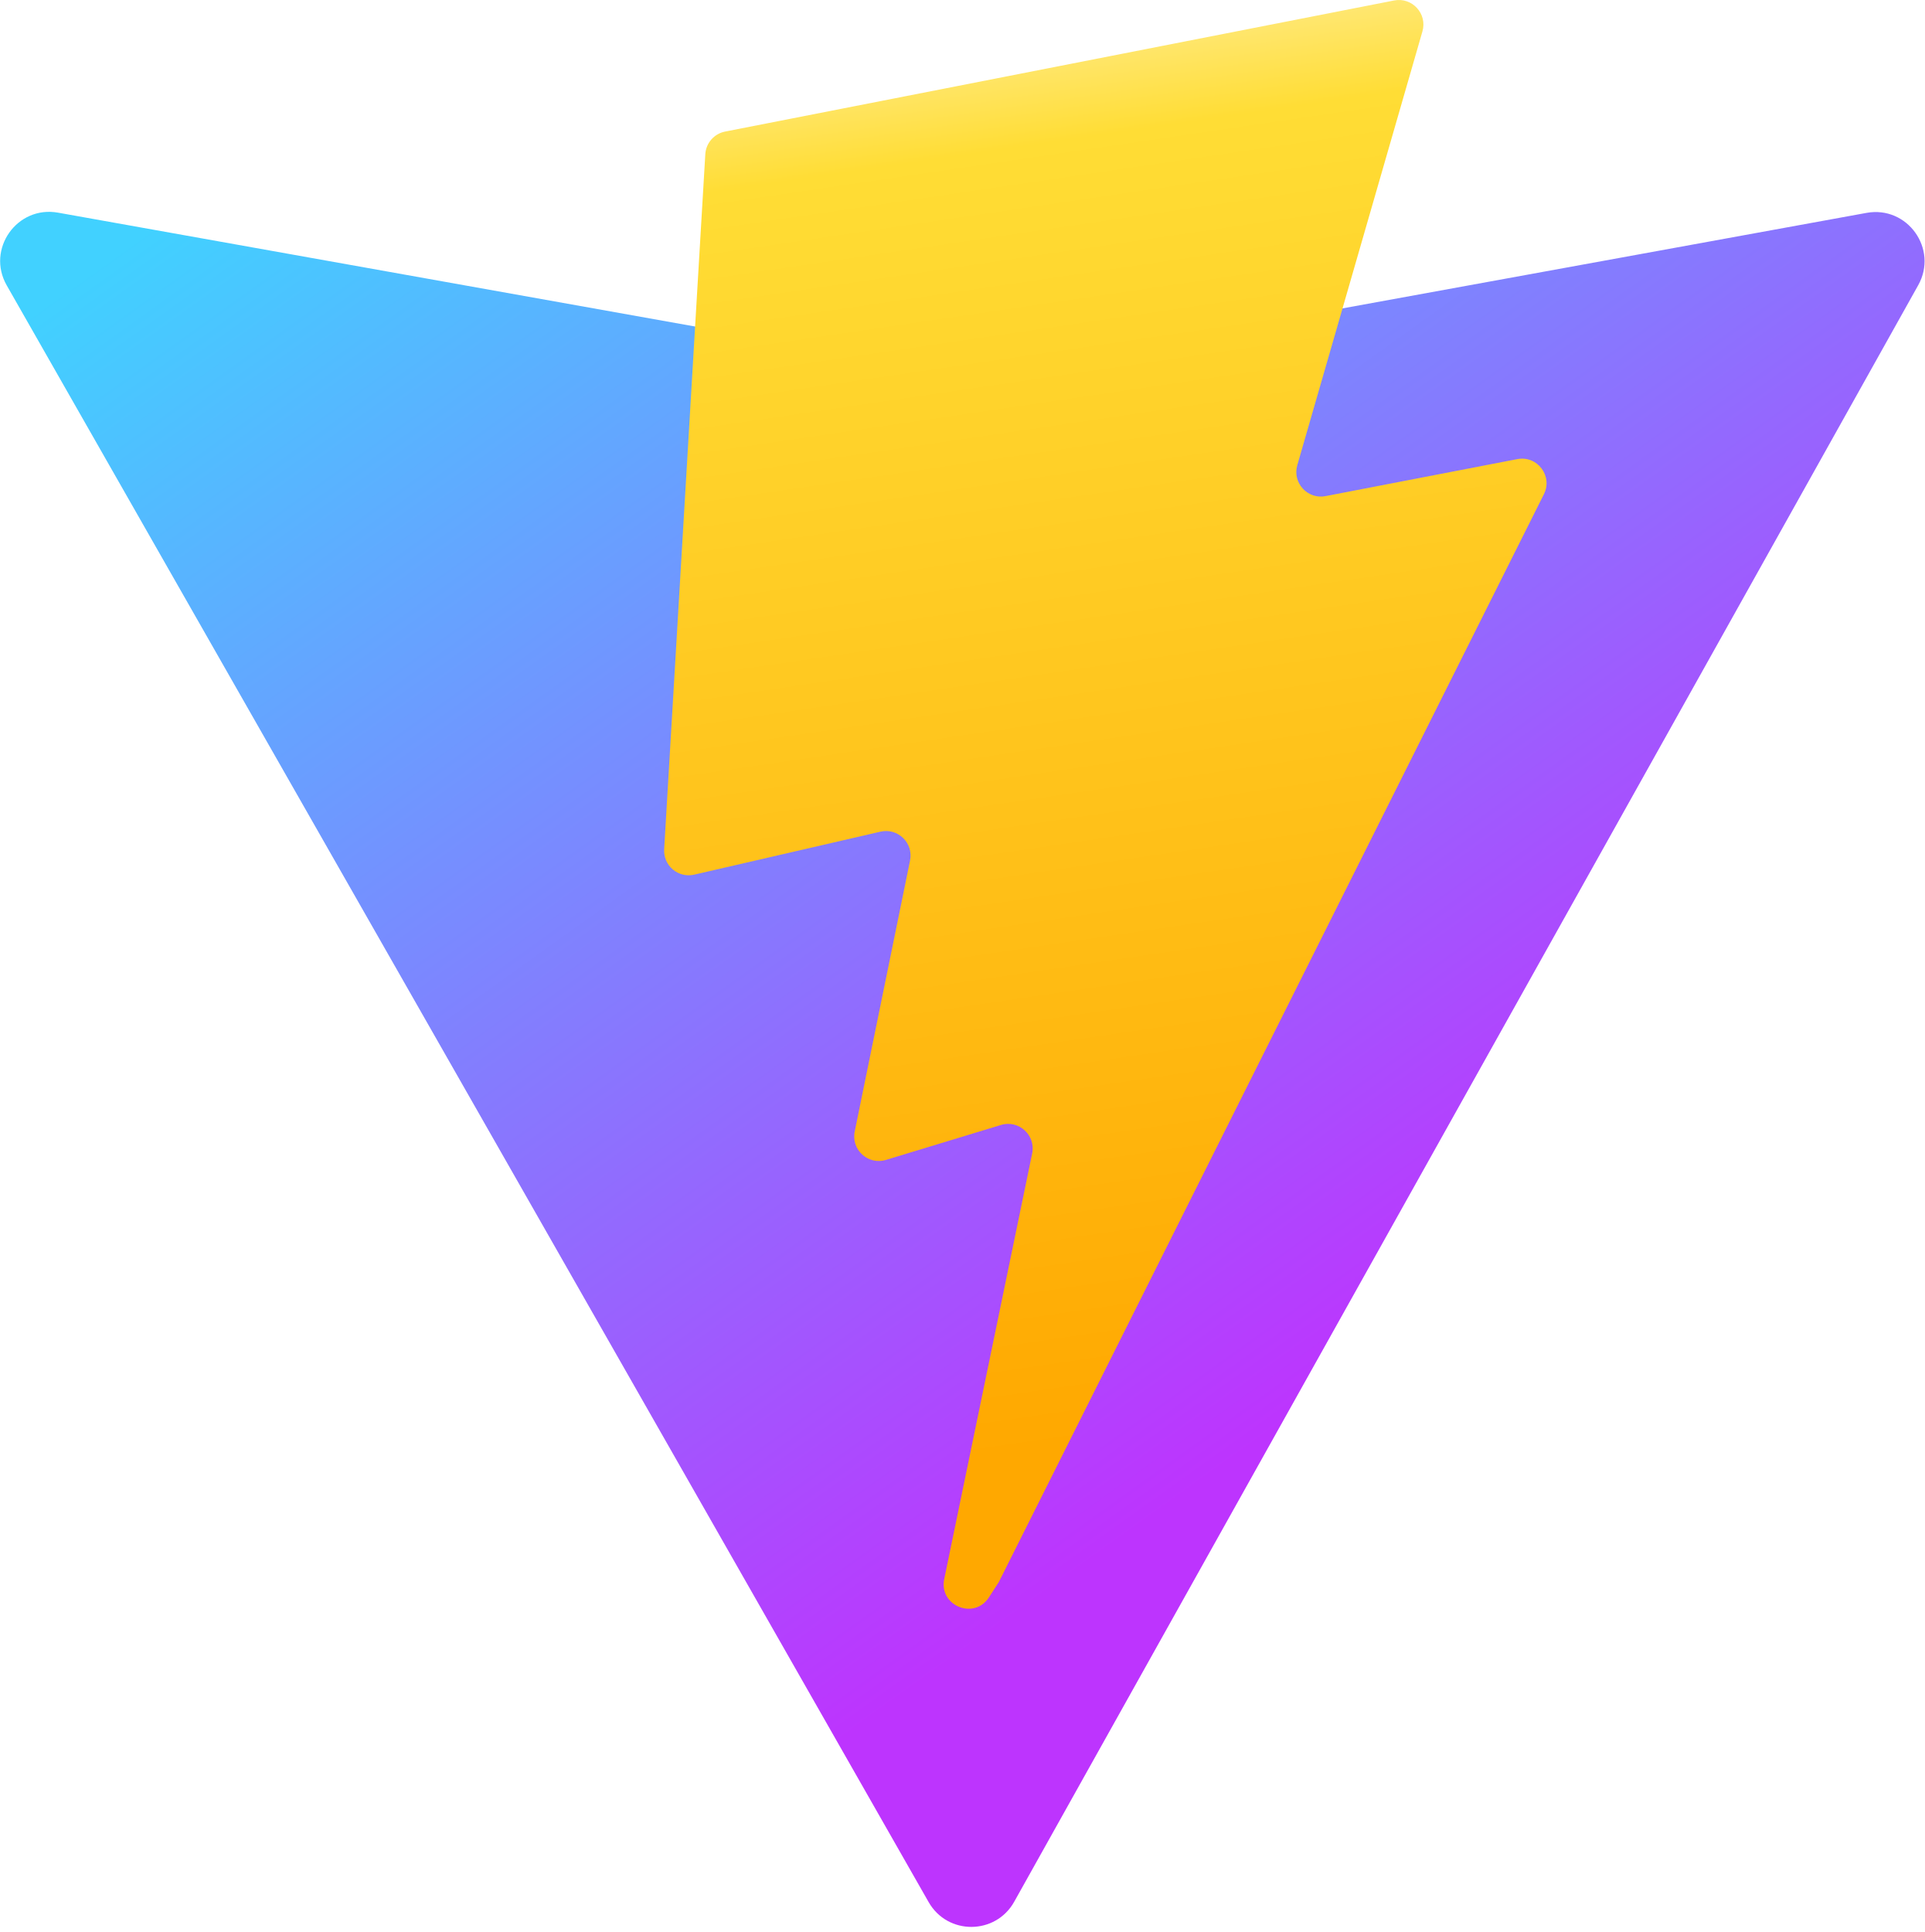
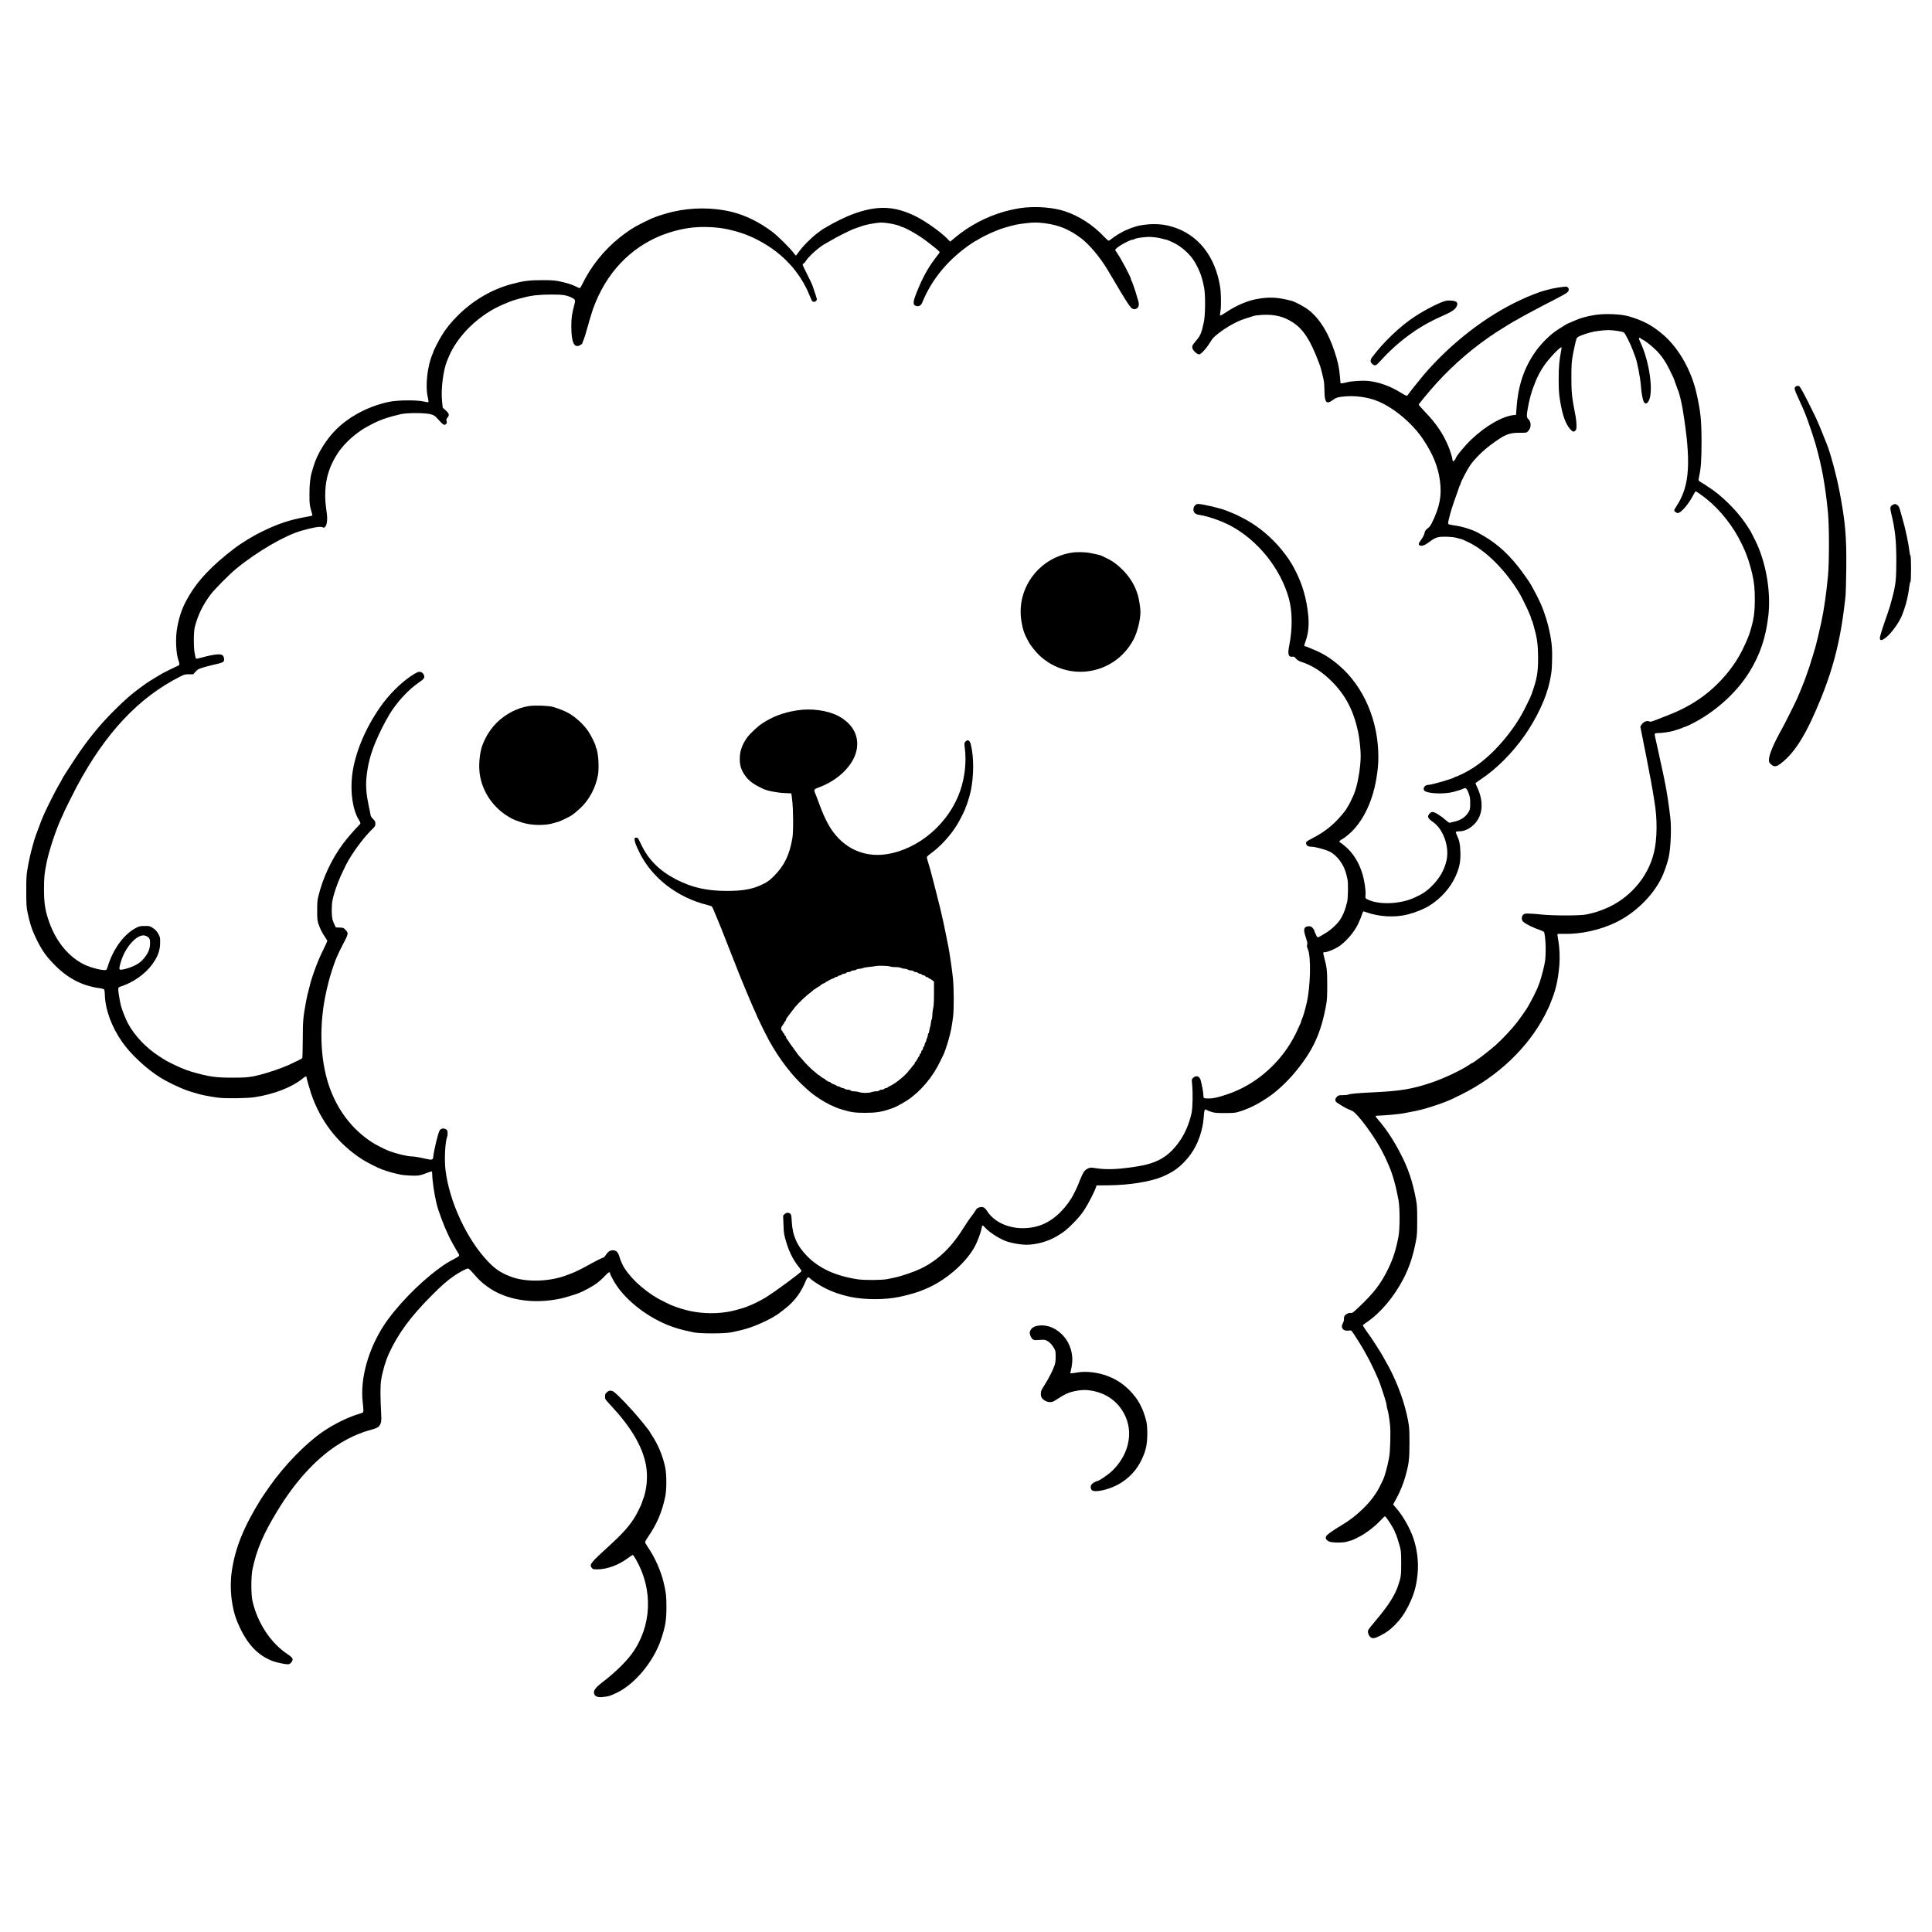
- <svg xmlns="http://www.w3.org/2000/svg" aria-hidden="true" role="img" class="iconify iconify--logos" width="31.88" height="32" preserveAspectRatio="xMidYMid meet" viewBox="0 0 256 257">
-   <defs>
-     <linearGradient id="IconifyId1813088fe1fbc01fb466" x1="-.828%" x2="57.636%" y1="7.652%" y2="78.411%">
-       <stop offset="0%" stop-color="#41D1FF" />
-       <stop offset="100%" stop-color="#BD34FE" />
-     </linearGradient>
-     <linearGradient id="IconifyId1813088fe1fbc01fb467" x1="43.376%" x2="50.316%" y1="2.242%" y2="89.03%">
-       <stop offset="0%" stop-color="#FFEA83" />
-       <stop offset="8.333%" stop-color="#FFDD35" />
-       <stop offset="100%" stop-color="#FFA800" />
-     </linearGradient>
-   </defs>
-   <path fill="url(#IconifyId1813088fe1fbc01fb466)" d="M255.153 37.938L134.897 252.976c-2.483 4.44-8.862 4.466-11.382.048L.875 37.958c-2.746-4.814 1.371-10.646 6.827-9.67l120.385 21.517a6.537 6.537 0 0 0 2.322-.004l117.867-21.483c5.438-.991 9.574 4.796 6.877 9.62Z" />
-   <path fill="url(#IconifyId1813088fe1fbc01fb467)" d="M185.432.063L96.44 17.501a3.268 3.268 0 0 0-2.634 3.014l-5.474 92.456a3.268 3.268 0 0 0 3.997 3.378l24.777-5.718c2.318-.535 4.413 1.507 3.936 3.838l-7.361 36.047c-.495 2.426 1.782 4.5 4.151 3.78l15.304-4.649c2.372-.72 4.652 1.36 4.15 3.788l-11.698 56.621c-.732 3.542 3.979 5.473 5.943 2.437l1.313-2.028l72.516-144.72c1.215-2.423-.88-5.186-3.54-4.672l-25.505 4.922c-2.396.462-4.435-1.77-3.759-4.114l16.646-57.705c.677-2.35-1.37-4.583-3.769-4.113Z" />
+ <svg xmlns="http://www.w3.org/2000/svg" version="1.0" width="3500pt" height="3500pt" viewBox="0 0 3500 3500" preserveAspectRatio="xMidYMid meet">
+   <g transform="translate(0,3500) scale(0.1,-0.1)" fill="#000000" stroke="none">
+     <path d="M18565 31240 c-103 -9 -265 -42 -385 -77 -324 -95 -626 -256 -881 -469 l-86 -72 -59 60 c-113 116 -379 305 -549 391 -399 202 -717 213 -1173 41 -117 -44 -329 -148 -439 -215 -35 -22 -66 -39 -69 -39 -2 0 -48 -32 -102 -72 -117 -87 -279 -248 -347 -346 -27 -39 -53 -72 -56 -72 -4 0 -26 26 -50 58 -63 83 -281 299 -374 369 -240 181 -493 305 -745 366 -333 81 -714 81 -1060 1 -96 -22 -253 -70 -317 -95 -15 -6 -37 -15 -48 -19 -54 -21 -285 -136 -323 -161 -24 -16 -45 -29 -47 -29 -9 0 -154 -103 -229 -163 -283 -225 -527 -530 -679 -849 -18 -38 -38 -68 -45 -68 -7 0 -36 13 -65 28 -65 35 -189 73 -317 98 -74 15 -140 19 -295 19 -237 0 -341 -13 -560 -72 -357 -96 -700 -297 -975 -573 -126 -126 -206 -226 -293 -367 -50 -82 -147 -271 -147 -288 0 -4 -6 -21 -14 -38 -94 -216 -135 -584 -86 -782 11 -47 16 -83 10 -89 -5 -5 -39 -1 -82 10 -113 29 -471 27 -622 -4 -364 -75 -710 -253 -957 -493 -188 -184 -352 -448 -420 -679 -10 -36 -23 -78 -28 -95 -30 -95 -46 -238 -45 -410 0 -181 2 -198 50 -362 7 -27 11 -25 -116 -48 -287 -52 -492 -119 -777 -257 -171 -81 -385 -212 -528 -321 -389 -298 -642 -563 -809 -847 -70 -121 -95 -171 -136 -278 -31 -81 -59 -185 -80 -302 -35 -188 -23 -477 26 -603 19 -50 18 -76 -4 -84 -21 -7 -272 -130 -292 -143 -8 -5 -68 -41 -133 -80 -65 -38 -137 -84 -160 -101 -23 -17 -74 -54 -113 -82 -151 -110 -275 -219 -454 -397 -279 -277 -490 -537 -724 -890 -143 -216 -236 -363 -236 -374 0 -3 -26 -49 -58 -103 -53 -90 -199 -378 -253 -498 -46 -103 -61 -141 -69 -165 -5 -14 -18 -50 -30 -80 -12 -30 -25 -66 -30 -80 -5 -14 -18 -50 -30 -80 -11 -30 -25 -71 -30 -90 -5 -19 -16 -60 -25 -90 -39 -133 -74 -289 -102 -460 -14 -83 -18 -163 -17 -375 0 -236 3 -283 21 -375 42 -205 81 -325 154 -475 107 -222 190 -339 358 -505 230 -228 486 -359 784 -400 62 -9 90 -17 96 -29 4 -9 9 -47 10 -86 6 -269 121 -585 313 -860 155 -223 444 -492 697 -649 158 -97 437 -225 559 -256 19 -5 46 -13 60 -18 76 -28 251 -64 411 -86 142 -19 539 -14 681 8 348 55 667 179 857 333 47 39 73 52 73 38 0 -17 56 -216 84 -300 171 -506 486 -913 926 -1197 89 -57 282 -155 360 -183 143 -50 191 -63 340 -95 30 -7 112 -14 181 -17 134 -6 175 1 306 53 34 13 66 24 72 24 6 0 11 -20 11 -45 0 -118 38 -374 80 -545 33 -135 132 -398 204 -547 14 -29 26 -55 26 -57 0 -7 141 -259 161 -288 29 -40 24 -52 -33 -83 -176 -94 -199 -109 -328 -204 -366 -270 -775 -696 -992 -1031 -279 -433 -423 -954 -378 -1375 18 -159 17 -186 0 -195 -8 -5 -46 -18 -85 -30 -205 -63 -458 -191 -660 -333 -301 -212 -670 -592 -934 -965 -68 -96 -143 -206 -166 -243 -310 -501 -463 -878 -525 -1297 -47 -318 -7 -676 107 -942 161 -379 362 -595 648 -697 62 -22 211 -53 254 -53 32 0 44 6 65 31 49 57 36 85 -69 155 -302 201 -540 563 -631 959 -27 115 -27 442 -1 570 74 357 193 639 450 1061 316 520 668 911 1055 1174 125 85 294 175 417 222 95 37 123 47 175 61 143 40 172 52 195 79 39 46 48 92 41 213 -18 329 -18 523 -1 627 26 160 81 345 139 473 165 361 390 668 771 1051 182 184 290 278 414 362 97 67 221 132 250 132 12 0 49 -35 99 -93 94 -109 140 -153 242 -229 331 -248 835 -332 1340 -222 70 15 239 66 320 96 84 31 256 124 327 177 43 31 111 92 150 135 67 71 93 86 93 52 0 -15 54 -121 95 -186 164 -262 472 -524 810 -690 187 -92 335 -140 610 -197 119 -25 555 -25 680 0 269 54 400 97 640 212 50 24 107 55 128 69 21 14 40 26 43 26 11 0 163 117 233 178 131 118 230 258 302 433 35 84 51 96 84 59 26 -29 159 -117 244 -162 146 -77 304 -133 486 -172 258 -55 628 -55 890 0 151 32 325 82 400 114 11 5 45 19 75 31 345 142 709 451 877 745 60 106 123 272 138 367 7 45 19 46 53 6 85 -97 284 -223 420 -265 95 -29 246 -54 331 -54 187 0 403 61 566 160 126 77 164 107 286 229 93 94 145 156 203 244 70 106 187 334 212 412 l9 30 215 2 c383 4 762 65 979 157 178 77 279 145 397 268 168 175 271 377 327 638 9 41 19 111 22 155 10 135 15 155 35 155 10 0 22 -4 25 -10 3 -5 38 -20 78 -32 63 -20 93 -22 247 -22 148 0 186 3 245 21 197 59 361 142 570 287 136 95 310 258 439 411 337 399 489 725 582 1250 14 79 18 153 18 350 0 260 -7 323 -55 502 -24 93 -24 93 10 93 42 0 154 43 235 91 135 81 302 272 373 429 30 64 52 119 68 168 9 28 20 52 25 52 4 0 27 -7 51 -16 237 -85 529 -100 764 -37 135 35 290 99 380 156 209 131 381 324 474 532 72 160 94 271 87 445 -5 143 -18 202 -61 294 -14 30 -24 60 -20 66 3 5 32 10 63 10 94 0 190 47 274 133 150 155 170 400 54 653 -20 42 -36 80 -36 85 0 4 44 36 98 72 272 178 569 475 788 787 223 317 397 690 458 980 35 168 39 203 43 388 7 239 -9 376 -74 642 -25 103 -91 296 -132 385 -49 106 -94 195 -126 250 -19 33 -38 67 -41 75 -18 41 -163 247 -240 344 -230 287 -437 460 -736 619 -104 55 -285 111 -418 128 -52 7 -101 17 -108 24 -10 9 -10 24 3 81 25 113 74 269 145 464 17 47 36 101 42 120 5 19 14 39 19 45 5 5 9 15 9 23 0 24 114 244 168 325 79 116 229 267 377 377 256 190 327 220 523 220 127 0 129 0 154 28 63 65 62 169 -1 226 -25 23 -27 59 -6 176 28 162 67 309 110 415 7 17 20 50 29 75 37 96 98 209 162 302 94 134 293 342 311 325 3 -4 1 -32 -6 -64 -33 -169 -44 -286 -44 -508 0 -189 4 -256 22 -374 42 -272 103 -446 189 -538 43 -48 63 -52 92 -23 16 16 20 33 20 95 0 42 -7 111 -15 153 -70 363 -78 432 -78 707 0 190 4 276 17 360 18 111 61 311 77 352 11 31 88 65 254 112 65 19 239 41 318 41 103 0 266 -26 288 -45 25 -24 121 -215 159 -320 17 -49 36 -99 41 -110 34 -77 93 -375 104 -520 9 -130 31 -255 51 -298 25 -52 60 -48 91 9 92 166 15 711 -148 1060 -16 34 -29 66 -29 72 0 17 25 15 40 -3 7 -8 16 -15 20 -15 15 0 110 -67 177 -126 141 -121 227 -236 317 -419 32 -66 63 -128 67 -137 10 -20 25 -62 58 -158 13 -36 28 -78 36 -95 17 -40 57 -205 75 -310 161 -970 134 -1409 -110 -1776 -22 -33 -40 -67 -40 -74 0 -23 51 -56 74 -49 65 20 188 166 264 312 24 45 46 82 49 82 12 0 118 -74 197 -138 258 -207 489 -502 640 -817 48 -101 72 -157 81 -185 4 -14 13 -38 20 -55 19 -42 69 -215 89 -305 37 -168 46 -264 46 -464 -1 -242 -19 -363 -89 -591 -31 -102 -130 -321 -190 -420 -17 -27 -34 -57 -38 -65 -18 -34 -106 -160 -158 -225 -290 -362 -638 -614 -1090 -789 -66 -26 -166 -65 -222 -87 -88 -34 -105 -38 -127 -28 -41 19 -102 -6 -134 -54 l-26 -39 18 -91 c9 -51 23 -121 31 -157 7 -36 21 -103 30 -150 9 -47 23 -114 30 -150 14 -67 31 -159 60 -315 9 -49 20 -108 25 -130 5 -22 18 -98 30 -170 11 -71 25 -155 30 -185 56 -318 53 -681 -6 -930 -109 -459 -452 -850 -904 -1030 -123 -49 -178 -66 -325 -97 -109 -23 -612 -23 -825 1 -80 9 -179 16 -221 16 -66 0 -78 -3 -97 -23 -31 -32 -30 -96 1 -124 51 -46 187 -112 324 -159 29 -10 55 -25 57 -33 31 -106 37 -420 11 -554 -32 -166 -89 -360 -135 -462 -48 -106 -91 -192 -125 -250 -19 -33 -38 -67 -41 -75 -14 -30 -152 -228 -213 -305 -90 -114 -258 -293 -376 -399 -120 -108 -408 -326 -431 -326 -3 0 -24 -13 -47 -29 -149 -101 -465 -250 -692 -326 -338 -113 -548 -148 -1000 -171 -341 -17 -460 -27 -498 -43 -16 -6 -62 -11 -103 -11 -70 0 -78 -2 -105 -29 -30 -31 -37 -65 -16 -92 7 -8 50 -38 97 -65 81 -49 115 -65 188 -94 99 -39 429 -487 572 -779 43 -86 58 -119 104 -226 68 -157 125 -361 172 -620 25 -137 25 -517 0 -650 -46 -245 -100 -414 -192 -600 -131 -265 -257 -429 -523 -681 -104 -99 -126 -115 -147 -110 -29 8 -82 -13 -109 -43 -13 -15 -19 -35 -18 -64 1 -25 -5 -53 -17 -72 -52 -86 0 -155 105 -140 37 6 45 4 60 -17 44 -61 215 -333 215 -343 0 -2 19 -36 43 -77 55 -95 140 -269 211 -433 25 -56 65 -170 96 -270 17 -55 38 -121 46 -146 7 -26 14 -57 14 -70 0 -13 6 -44 14 -69 16 -48 30 -132 47 -275 15 -120 5 -494 -16 -600 -35 -183 -83 -355 -114 -412 -5 -10 -20 -40 -33 -68 -73 -158 -181 -307 -324 -445 -132 -128 -233 -206 -390 -301 -172 -103 -263 -169 -279 -199 -19 -36 -1 -69 50 -95 53 -26 265 -27 335 -2 25 9 51 17 57 17 21 0 161 69 237 116 106 66 217 157 301 245 40 44 78 79 84 79 22 0 181 -251 181 -286 0 -7 4 -15 9 -18 9 -6 60 -163 88 -271 14 -56 17 -111 17 -280 0 -215 -4 -244 -54 -395 -60 -182 -183 -373 -409 -639 -72 -84 -134 -164 -137 -178 -10 -39 13 -99 47 -124 38 -27 72 -21 170 28 111 55 177 103 267 193 99 99 174 204 241 337 106 210 149 358 172 591 20 206 -5 428 -72 633 -60 185 -196 425 -318 561 -28 31 -51 59 -51 63 0 4 22 46 49 94 62 109 132 275 164 391 71 250 81 327 81 625 1 265 -5 329 -50 525 -72 316 -218 682 -381 958 -24 41 -43 75 -43 77 0 6 -80 137 -144 235 -59 92 -88 134 -172 252 -29 42 -54 81 -54 87 0 6 28 29 63 52 258 174 503 466 677 804 105 206 170 405 222 679 19 95 22 148 22 371 0 226 -3 275 -22 375 -64 337 -139 559 -280 831 -126 244 -256 440 -399 606 -29 33 -53 66 -53 72 0 7 24 11 63 11 83 1 356 25 437 40 183 33 281 54 400 87 68 18 301 95 355 118 110 44 137 57 300 138 658 326 1203 844 1512 1437 45 87 86 175 104 225 4 11 17 45 29 75 66 168 103 335 126 570 16 167 8 360 -22 519 -7 41 -11 77 -8 80 3 3 58 4 122 3 299 -7 648 70 930 205 352 169 673 482 835 815 44 90 103 260 126 363 38 173 53 521 31 719 -23 200 -63 471 -89 596 -5 25 -17 83 -26 130 -18 90 -50 238 -66 305 -5 22 -13 60 -18 85 -9 47 -64 298 -79 360 -13 54 -7 60 61 60 66 0 217 22 270 39 18 6 64 20 102 32 39 12 74 26 80 31 5 4 15 8 23 8 7 0 57 21 110 47 423 207 823 562 1060 943 195 313 301 625 347 1025 46 402 -27 884 -195 1275 -34 79 -135 276 -153 299 -6 7 -16 22 -22 32 -5 10 -34 54 -64 96 -155 223 -436 496 -641 623 -30 19 -57 37 -60 41 -3 3 -31 21 -63 39 -32 18 -61 39 -64 46 -3 8 2 44 10 82 31 134 42 302 42 617 -1 392 -16 543 -89 870 -91 416 -319 821 -598 1064 -202 175 -361 261 -633 341 -139 41 -436 53 -612 24 -165 -26 -273 -58 -421 -126 -34 -15 -64 -28 -67 -28 -9 0 -188 -112 -238 -149 -139 -103 -284 -257 -385 -411 -186 -282 -284 -594 -310 -985 l-7 -110 -30 -3 c-210 -18 -517 -193 -783 -446 -120 -115 -281 -311 -282 -344 -1 -4 -10 -18 -21 -31 -17 -21 -22 -22 -30 -10 -5 7 -9 25 -9 38 0 26 -46 168 -80 246 -94 219 -219 401 -413 602 -65 67 -117 127 -115 132 7 23 189 242 322 389 317 348 680 659 1076 919 94 62 358 223 366 223 2 0 21 11 42 23 20 13 75 44 122 69 47 25 117 63 155 83 134 72 231 123 404 211 96 49 187 101 203 116 33 30 36 67 9 92 -20 18 -22 18 -186 -5 -109 -15 -318 -73 -400 -109 -11 -5 -45 -19 -75 -30 -58 -22 -71 -28 -185 -80 -630 -290 -1271 -785 -1766 -1365 -82 -97 -261 -322 -283 -357 -16 -27 -30 -23 -125 36 -195 121 -400 195 -594 215 -101 10 -305 -2 -382 -24 -27 -7 -66 -15 -85 -17 l-35 -3 -12 135 c-14 159 -34 249 -96 441 -111 338 -268 592 -462 747 -79 63 -250 155 -322 174 -253 65 -403 72 -633 29 -171 -32 -367 -117 -550 -239 -69 -46 -106 -65 -108 -57 -2 8 2 40 7 71 16 85 13 323 -4 439 -86 557 -396 952 -857 1094 -122 37 -215 51 -346 51 -106 0 -250 -19 -320 -41 -95 -30 -132 -44 -197 -74 -78 -36 -203 -113 -253 -156 -18 -16 -40 -29 -48 -29 -9 0 -49 36 -90 79 -195 207 -448 370 -706 455 -197 64 -467 89 -723 66z m-2494 -281 c91 -11 228 -45 244 -60 5 -5 15 -9 22 -9 22 0 144 -61 253 -127 111 -66 198 -130 349 -252 81 -66 90 -76 79 -92 -7 -9 -41 -53 -74 -97 -132 -172 -237 -365 -337 -617 -73 -183 -74 -232 -5 -249 47 -12 83 10 105 62 173 429 483 798 906 1080 26 18 50 32 52 32 3 0 33 17 67 38 129 77 331 167 468 207 180 52 230 63 375 80 152 18 215 18 351 1 263 -35 448 -112 664 -276 141 -107 336 -338 465 -552 93 -154 171 -285 174 -292 7 -17 141 -238 189 -311 69 -105 90 -125 131 -125 68 0 99 62 72 146 -5 16 -17 56 -26 89 -27 97 -87 269 -96 279 -5 6 -9 16 -9 24 0 38 -196 405 -267 500 -24 33 -25 34 -6 54 45 52 260 168 310 168 10 0 24 5 30 11 11 11 98 26 217 36 72 6 210 -9 288 -33 26 -8 52 -14 58 -14 12 0 42 -12 130 -52 154 -71 322 -224 400 -364 91 -164 128 -268 165 -462 24 -129 21 -481 -5 -609 -39 -190 -59 -243 -120 -318 -22 -27 -52 -64 -66 -82 -36 -45 -34 -84 7 -131 35 -40 68 -62 95 -62 25 0 109 86 160 163 26 40 58 88 71 108 45 68 249 216 413 298 104 52 115 56 340 127 25 8 97 17 160 20 221 11 385 -29 548 -135 191 -123 320 -320 469 -716 8 -22 19 -51 24 -63 17 -44 67 -246 74 -301 4 -29 8 -106 9 -170 4 -212 38 -243 161 -151 44 32 63 39 140 51 225 33 489 -1 685 -87 295 -130 615 -403 802 -684 179 -270 270 -494 304 -750 36 -271 -4 -478 -149 -769 -22 -43 -45 -73 -75 -94 -24 -18 -45 -42 -48 -56 -14 -63 -27 -91 -69 -149 -50 -69 -54 -86 -24 -103 30 -15 76 -3 130 34 26 18 71 49 101 70 40 27 72 40 119 48 70 12 239 5 304 -12 22 -5 57 -14 78 -20 21 -5 45 -13 55 -18 9 -5 44 -21 77 -36 322 -146 692 -514 942 -935 73 -123 213 -425 213 -460 0 -9 4 -20 9 -25 6 -6 14 -28 20 -50 5 -22 19 -71 30 -110 48 -170 64 -300 65 -515 1 -275 -20 -391 -119 -668 -8 -23 -19 -50 -24 -60 -5 -9 -37 -75 -72 -147 -105 -218 -232 -411 -404 -617 -202 -243 -428 -439 -643 -560 -89 -50 -210 -108 -225 -108 -7 0 -17 -4 -22 -9 -27 -27 -424 -141 -488 -141 -52 0 -93 -59 -69 -97 38 -59 352 -77 533 -29 70 18 148 43 175 57 47 24 66 9 98 -76 26 -70 30 -93 30 -185 0 -83 -4 -112 -18 -140 -58 -109 -147 -171 -287 -199 -24 -5 -51 -12 -61 -15 -11 -5 -33 8 -74 45 -31 28 -91 74 -133 100 -92 59 -127 63 -165 18 -45 -54 -33 -81 69 -154 185 -132 295 -449 240 -692 -40 -175 -121 -317 -260 -458 -101 -102 -176 -152 -335 -223 -251 -111 -619 -126 -824 -32 -52 23 -55 29 -48 97 7 73 -24 270 -60 383 -51 163 -119 285 -221 403 -46 54 -160 149 -190 160 -13 4 19 47 35 47 5 0 44 27 87 59 270 206 470 589 545 1046 28 166 36 259 36 398 0 653 -268 1274 -715 1655 -148 127 -282 211 -441 277 -49 21 -103 44 -121 51 -17 8 -37 14 -45 14 -27 0 -26 12 7 104 46 129 62 281 46 448 -30 315 -109 585 -247 846 -31 59 -63 114 -70 123 -8 8 -14 19 -14 23 0 5 -44 67 -99 140 -161 214 -381 416 -605 556 -100 63 -283 156 -361 184 -27 10 -63 24 -80 32 -106 46 -431 123 -522 124 -44 0 -83 -47 -83 -101 0 -53 35 -86 98 -95 152 -21 403 -107 567 -194 502 -265 915 -780 1065 -1325 64 -236 66 -550 5 -853 -31 -151 -14 -210 57 -199 29 4 37 -1 66 -34 22 -25 49 -43 85 -55 210 -68 382 -178 563 -358 250 -250 395 -528 478 -916 23 -108 46 -321 46 -428 0 -227 -59 -557 -127 -712 -44 -100 -84 -179 -107 -213 -14 -21 -26 -41 -26 -45 0 -4 -39 -54 -88 -112 -144 -172 -312 -306 -515 -409 -60 -31 -114 -63 -120 -72 -15 -24 -1 -64 28 -77 14 -7 46 -12 70 -12 60 0 246 -50 320 -86 139 -68 266 -242 306 -419 5 -22 13 -58 19 -80 16 -64 12 -339 -5 -414 -34 -145 -82 -261 -144 -345 -57 -76 -161 -169 -243 -217 -40 -23 -85 -50 -100 -60 -38 -26 -57 -24 -69 9 -6 15 -17 39 -25 54 -8 14 -14 32 -14 40 0 7 -13 28 -29 46 -24 25 -38 32 -68 32 -83 0 -105 -47 -72 -154 12 -39 28 -90 35 -114 9 -30 10 -51 4 -68 -8 -19 -4 -38 14 -82 59 -139 47 -668 -20 -962 -34 -147 -62 -243 -90 -307 -8 -17 -14 -36 -14 -42 0 -6 -4 -19 -10 -29 -5 -9 -19 -39 -31 -67 -157 -367 -397 -673 -714 -912 -187 -140 -388 -245 -610 -317 -160 -52 -228 -66 -313 -66 -88 0 -92 3 -92 67 0 38 -25 178 -47 258 -21 81 -81 102 -138 49 -28 -25 -28 -26 -19 -112 16 -152 11 -426 -9 -522 -44 -207 -130 -402 -248 -556 -190 -251 -391 -362 -754 -418 -327 -50 -534 -59 -725 -30 -103 15 -106 15 -152 -5 -48 -22 -73 -50 -101 -111 -33 -73 -55 -127 -73 -175 -16 -45 -93 -200 -119 -243 -159 -257 -372 -439 -594 -508 -369 -115 -770 0 -942 271 -39 62 -75 79 -135 63 -39 -11 -50 -20 -72 -58 -14 -25 -49 -74 -78 -110 -28 -36 -79 -110 -113 -165 -243 -393 -479 -622 -806 -780 -117 -56 -341 -133 -465 -159 -41 -8 -100 -20 -130 -27 -96 -21 -423 -24 -547 -4 -398 61 -697 199 -914 422 -181 184 -264 376 -276 631 -5 98 -9 117 -26 133 -29 27 -73 24 -104 -7 l-26 -26 6 -156 c5 -169 11 -199 63 -364 51 -161 131 -311 228 -426 20 -24 36 -50 36 -58 0 -21 -466 -365 -646 -477 -66 -41 -215 -118 -269 -138 -27 -11 -59 -24 -70 -29 -37 -17 -209 -67 -285 -83 -234 -50 -503 -49 -750 3 -85 18 -232 62 -287 86 -17 8 -34 14 -37 14 -8 0 -202 95 -251 123 -287 164 -549 415 -649 621 -24 50 -47 107 -51 126 -12 55 -41 105 -70 118 -66 30 -131 5 -176 -68 -17 -28 -37 -50 -45 -50 -15 0 -172 -80 -313 -159 -82 -46 -233 -119 -271 -131 -14 -5 -50 -18 -80 -30 -306 -119 -733 -133 -1005 -32 -183 68 -289 137 -418 272 -390 406 -708 1091 -777 1670 -22 188 -6 500 30 596 16 42 12 109 -7 127 -37 33 -100 30 -126 -7 -30 -45 -105 -355 -120 -495 -4 -41 -28 -47 -109 -29 -135 31 -233 48 -273 48 -83 0 -284 48 -429 104 -71 27 -231 109 -298 153 -367 240 -633 593 -781 1033 -163 488 -179 1122 -41 1720 46 200 71 287 145 500 26 75 84 203 137 304 121 231 120 226 58 294 -31 34 -38 36 -97 38 -35 1 -67 2 -71 3 -8 1 -42 74 -62 135 -21 66 -22 275 -1 365 28 120 43 167 105 331 35 92 142 317 187 392 127 212 290 424 437 568 41 39 46 49 46 88 0 38 -5 49 -40 83 -22 22 -42 50 -44 62 -3 12 -7 36 -10 52 -3 17 -16 82 -30 145 -40 189 -52 348 -37 497 24 236 73 424 172 658 63 151 167 355 244 483 133 220 347 452 528 574 99 67 116 91 97 138 -23 57 -78 76 -130 45 -14 -8 -32 -17 -40 -21 -8 -4 -44 -28 -80 -52 -185 -127 -390 -334 -536 -542 -282 -402 -469 -854 -515 -1249 -36 -310 12 -625 122 -804 16 -26 29 -53 29 -60 0 -7 -18 -31 -41 -52 -64 -62 -209 -231 -277 -323 -206 -278 -363 -614 -444 -946 -19 -76 -22 -119 -22 -261 0 -148 3 -179 22 -239 27 -84 71 -172 123 -246 22 -31 39 -60 39 -65 0 -5 -24 -59 -54 -120 -83 -171 -95 -199 -158 -360 -24 -61 -77 -219 -88 -260 -61 -232 -71 -277 -94 -405 -45 -249 -50 -311 -51 -641 -1 -179 -5 -331 -9 -338 -7 -11 -104 -59 -251 -126 -112 -51 -352 -134 -488 -169 -196 -51 -267 -59 -522 -59 -311 -1 -435 18 -745 108 -100 30 -207 73 -345 141 -123 61 -114 56 -245 141 -236 153 -440 368 -562 593 -39 71 -109 249 -127 320 -22 89 -52 274 -49 304 3 28 9 33 58 49 215 71 429 222 554 392 105 142 147 256 147 402 1 87 -1 97 -33 155 -26 48 -48 72 -94 103 -58 39 -60 40 -149 40 -74 0 -99 -4 -140 -24 -228 -109 -430 -378 -532 -706 -8 -27 -19 -55 -24 -61 -25 -31 -277 29 -412 97 -274 138 -495 405 -620 749 -78 213 -100 350 -100 615 1 219 6 274 49 485 45 225 182 630 278 827 14 29 26 55 26 59 0 8 181 372 238 479 523 979 1122 1617 1877 1999 73 37 87 41 158 41 l78 0 42 47 c36 40 54 50 122 71 44 14 121 35 170 46 219 51 225 54 225 109 0 21 -9 48 -20 62 -33 43 -141 34 -400 -36 -47 -13 -88 -20 -91 -16 -3 4 -14 52 -24 107 -20 116 -18 384 5 470 57 218 146 400 288 588 68 91 341 366 457 461 381 313 890 609 1188 692 222 62 337 81 379 63 29 -12 33 -11 53 13 29 34 40 134 25 238 -27 198 -32 264 -27 400 10 247 79 461 219 680 81 126 219 269 353 368 109 80 105 78 230 146 173 94 306 142 565 203 114 27 449 26 544 -2 64 -19 73 -25 139 -98 80 -89 99 -102 126 -88 25 14 32 36 21 67 -9 21 -6 31 15 56 40 47 34 75 -30 133 l-55 50 -12 118 c-22 218 21 561 92 732 7 17 19 46 27 65 162 395 562 779 998 959 44 18 89 37 100 42 26 11 112 40 150 50 17 4 65 17 109 28 149 40 281 54 491 55 215 1 291 -10 384 -57 65 -33 69 -43 44 -134 -43 -159 -53 -230 -53 -389 0 -293 55 -402 166 -333 19 11 34 25 34 31 0 5 6 24 14 41 22 50 42 113 76 237 17 63 37 133 44 155 7 22 21 67 31 100 21 73 33 105 80 220 251 607 714 1048 1305 1244 249 82 474 116 718 108 223 -7 371 -33 597 -103 207 -64 443 -189 635 -334 272 -207 484 -480 609 -785 18 -44 38 -91 45 -105 15 -33 56 -38 81 -10 20 22 20 25 -32 175 -13 39 -29 84 -34 102 -5 17 -48 107 -94 199 -47 92 -85 172 -85 178 0 6 9 17 20 24 11 6 32 31 46 54 35 56 148 165 239 233 41 30 77 55 80 55 2 0 45 25 96 55 125 77 399 214 469 236 14 4 50 17 80 28 72 28 160 49 262 65 109 17 139 18 239 5z m-13404 -12925 c45 -28 55 -58 51 -141 -4 -91 -34 -159 -107 -250 -54 -67 -99 -101 -196 -146 -76 -36 -215 -73 -240 -63 -19 7 -15 42 16 146 78 261 287 495 424 473 17 -3 40 -11 52 -19z" />
+     <path d="M19390 24984 c-589 -107 -984 -662 -885 -1244 27 -158 50 -223 133 -375 33 -58 130 -181 188 -235 526 -497 1365 -358 1707 281 71 133 127 356 127 505 0 69 -24 226 -47 303 -48 165 -134 312 -261 443 -101 104 -196 175 -307 227 -38 19 -78 38 -87 42 -24 12 -86 27 -198 49 -112 22 -262 24 -370 4z" />
+     <path d="M9590 22210 c-58 -8 -148 -31 -190 -48 -14 -5 -45 -18 -70 -28 -25 -10 -79 -38 -120 -63 -216 -128 -376 -321 -469 -566 -50 -133 -72 -349 -52 -511 42 -338 255 -646 565 -813 60 -33 81 -41 191 -78 179 -61 448 -64 610 -7 23 8 46 14 53 14 13 0 201 89 237 112 55 35 163 128 217 187 135 147 231 340 270 546 25 136 7 422 -32 495 -5 10 -10 26 -10 35 0 24 -84 194 -130 263 -86 128 -236 266 -370 339 -60 33 -182 81 -275 108 -68 20 -331 30 -425 15z" />
+     <path d="M14440 22131 c-253 -40 -441 -111 -635 -239 -83 -55 -212 -176 -266 -248 -84 -114 -129 -229 -136 -349 -9 -152 22 -252 112 -368 67 -84 138 -135 305 -216 73 -36 249 -71 390 -78 l126 -6 14 -111 c22 -176 25 -581 5 -696 -51 -308 -148 -506 -335 -691 -84 -83 -110 -102 -201 -147 -181 -90 -353 -122 -657 -122 -358 1 -627 61 -908 206 -295 150 -500 351 -628 614 -26 52 -52 106 -59 120 -9 18 -21 25 -42 25 -28 0 -30 -3 -29 -35 2 -43 21 -96 84 -225 226 -467 691 -827 1237 -960 40 -10 77 -23 82 -29 5 -6 32 -67 60 -136 29 -69 56 -134 60 -145 5 -11 19 -45 31 -75 11 -30 25 -64 30 -75 4 -11 29 -72 53 -135 119 -303 161 -411 189 -480 16 -41 37 -93 45 -115 9 -22 21 -53 28 -70 8 -16 28 -66 45 -110 18 -44 36 -89 41 -100 4 -11 44 -105 88 -210 44 -104 91 -214 105 -242 15 -29 26 -55 26 -58 0 -15 168 -358 235 -480 183 -332 422 -643 655 -850 130 -115 133 -117 254 -199 127 -84 274 -156 401 -194 171 -52 242 -62 429 -62 183 0 294 16 421 60 33 12 69 24 80 27 41 13 182 88 255 136 244 160 467 423 604 712 26 55 52 108 57 117 16 31 66 175 92 268 40 140 61 245 82 414 19 146 17 538 -4 726 -17 156 -58 434 -80 550 -40 200 -43 214 -86 423 -32 153 -79 345 -130 542 -7 28 -38 147 -68 265 -30 118 -66 250 -81 292 -14 42 -26 85 -26 95 0 12 24 36 63 65 186 133 370 335 492 538 50 82 145 274 145 292 0 8 4 18 9 24 11 12 67 191 86 279 58 270 60 619 3 845 -20 81 -55 100 -98 55 -23 -25 -23 -27 -12 -114 33 -246 2 -531 -84 -780 -204 -588 -749 -1056 -1334 -1146 -448 -68 -846 143 -1069 567 -51 96 -97 202 -151 348 -18 47 -38 102 -46 123 -8 20 -22 55 -31 78 -22 53 -14 64 67 93 343 123 622 392 684 660 61 261 -59 492 -327 635 -194 102 -490 143 -747 102z m1690 -4641 c10 -6 52 -10 92 -10 45 0 84 -6 102 -15 15 -8 45 -15 65 -15 21 0 46 -7 57 -15 10 -8 35 -15 55 -15 20 0 42 -7 49 -15 7 -8 25 -15 40 -15 15 0 33 -7 40 -15 7 -8 23 -15 35 -15 12 0 28 -7 35 -15 7 -8 23 -15 35 -15 13 0 25 -7 29 -15 3 -8 14 -15 24 -15 11 0 25 -7 32 -15 7 -8 17 -15 23 -15 5 0 25 -11 44 -26 l33 -25 0 -214 c0 -158 -4 -229 -15 -272 -8 -31 -15 -87 -15 -123 0 -36 -5 -71 -10 -76 -6 -6 -13 -35 -16 -65 -3 -30 -9 -63 -14 -74 -5 -11 -11 -41 -15 -67 -3 -27 -10 -48 -16 -48 -5 0 -9 -12 -9 -27 0 -16 -7 -41 -15 -57 -8 -15 -15 -36 -15 -45 0 -10 -7 -26 -15 -37 -8 -10 -15 -29 -15 -40 0 -12 -7 -27 -15 -34 -8 -7 -15 -23 -15 -37 0 -13 -7 -26 -15 -29 -8 -4 -15 -17 -15 -30 0 -14 -7 -27 -15 -30 -8 -4 -15 -14 -15 -24 0 -11 -4 -21 -9 -25 -6 -3 -20 -26 -33 -51 -12 -26 -28 -49 -35 -51 -7 -3 -13 -14 -13 -24 0 -10 -3 -19 -7 -19 -5 0 -26 -25 -48 -55 -22 -30 -43 -55 -47 -55 -4 0 -8 -4 -8 -10 0 -16 -128 -138 -190 -180 -13 -8 -28 -20 -34 -25 -19 -18 -111 -72 -134 -79 -12 -4 -22 -12 -22 -17 0 -5 -11 -9 -24 -9 -13 0 -29 -7 -36 -15 -7 -8 -27 -15 -45 -15 -18 0 -38 -7 -45 -15 -8 -9 -30 -15 -60 -15 -26 0 -64 -7 -83 -15 -46 -19 -169 -19 -222 0 -22 8 -63 15 -91 15 -34 0 -56 5 -64 15 -7 8 -29 15 -49 15 -21 0 -46 7 -57 15 -10 8 -29 15 -42 15 -13 0 -30 7 -38 15 -9 8 -26 15 -38 15 -13 0 -29 7 -36 15 -7 8 -18 15 -25 15 -16 0 -79 32 -83 43 -2 4 -10 7 -18 7 -15 0 -76 39 -82 53 -2 4 -8 7 -13 7 -11 0 -72 42 -77 53 -2 4 -8 7 -13 7 -5 0 -17 8 -28 18 -28 26 -83 72 -86 72 -5 0 -165 161 -165 166 0 2 -8 12 -17 22 -41 42 -103 114 -103 118 0 3 -5 10 -10 17 -6 7 -33 44 -60 82 -28 39 -53 75 -58 80 -4 6 -19 28 -32 50 -13 22 -28 42 -32 43 -4 2 -8 12 -8 23 0 11 -7 22 -15 25 -8 4 -15 14 -15 24 0 10 -7 20 -15 24 -8 3 -15 12 -15 19 0 8 -7 20 -15 27 -24 20 -18 59 15 100 17 21 30 42 30 48 0 5 7 15 15 22 8 7 15 19 15 27 0 7 4 19 10 26 5 7 38 50 72 97 35 47 74 98 88 114 56 66 196 199 256 243 35 26 64 50 64 55 0 4 5 8 11 8 6 0 28 14 49 30 21 17 42 30 48 30 6 0 12 3 14 8 6 13 67 52 83 52 8 0 15 4 15 9 0 5 10 13 23 17 12 4 24 9 27 13 8 10 96 51 109 51 6 0 11 5 11 10 0 6 11 10 24 10 13 0 29 7 36 15 7 8 23 15 35 15 12 0 28 7 35 15 7 8 25 15 40 15 15 0 33 7 40 15 7 8 26 15 42 15 16 0 36 7 44 15 9 8 30 15 47 15 18 0 41 7 51 15 11 8 37 15 59 15 21 0 48 6 60 12 12 7 58 16 102 20 44 4 103 11 130 17 58 11 238 5 265 -9z" />
+     <path d="M26195 29551 c-95 -19 -365 -155 -563 -285 -266 -173 -572 -466 -775 -738 -37 -50 -36 -89 4 -122 49 -41 65 -35 148 57 321 354 691 625 1096 802 163 72 226 108 260 149 43 52 47 98 12 121 -28 18 -127 27 -182 16z" />
+     <path d="M32525 27993 c-24 -24 -15 -60 45 -186 52 -110 135 -301 150 -347 5 -14 18 -50 30 -80 25 -66 111 -323 133 -400 56 -192 109 -414 141 -590 41 -228 66 -415 92 -685 23 -239 23 -891 0 -1135 -31 -324 -73 -617 -116 -815 -5 -22 -12 -56 -16 -75 -9 -50 -82 -356 -100 -415 -35 -119 -45 -154 -70 -230 -14 -44 -30 -93 -34 -110 -5 -16 -25 -75 -45 -130 -20 -55 -40 -111 -45 -125 -8 -25 -89 -224 -126 -309 -27 -65 -227 -464 -270 -541 -164 -294 -247 -491 -248 -584 0 -43 4 -52 37 -82 55 -51 96 -48 178 15 258 197 467 537 726 1176 163 401 273 771 348 1170 38 200 58 337 96 660 6 55 14 291 16 525 7 570 -18 850 -119 1380 -56 299 -174 735 -238 885 -5 11 -30 74 -56 140 -25 66 -60 148 -75 183 -16 35 -29 66 -29 68 0 7 -92 199 -168 349 -87 173 -151 288 -165 297 -20 13 -55 9 -72 -9z" />
+     <path d="M34290 25855 c-49 -26 -54 -52 -31 -146 72 -292 95 -502 95 -869 -1 -338 -12 -439 -74 -670 -17 -63 -35 -131 -41 -150 -5 -19 -25 -80 -44 -135 -94 -266 -146 -432 -140 -452 11 -44 41 -38 114 20 110 89 262 308 301 435 5 15 18 52 29 82 35 92 76 275 90 405 5 44 14 81 20 83 15 5 15 469 1 474 -5 2 -15 41 -20 88 -11 85 -19 134 -46 265 -32 150 -51 226 -89 355 -7 25 -21 76 -32 114 -13 49 -26 75 -46 92 -32 27 -51 29 -87 9z" />
+     <path d="M18765 10975 c-56 -16 -99 -58 -109 -106 -7 -38 19 -103 52 -130 23 -18 35 -19 122 -13 85 6 100 4 135 -14 50 -25 95 -73 131 -137 26 -45 28 -59 28 -150 0 -72 -5 -116 -18 -155 -32 -94 -106 -240 -180 -355 -63 -99 -70 -115 -70 -162 -1 -37 5 -59 20 -80 32 -43 92 -73 147 -73 43 0 60 7 133 56 143 93 216 125 349 149 99 18 178 19 275 1 290 -51 511 -227 620 -493 128 -315 29 -690 -253 -960 -72 -69 -239 -183 -268 -183 -16 0 -72 -30 -96 -53 -31 -27 -31 -86 -2 -113 51 -46 291 4 467 98 195 104 350 269 440 468 46 104 50 115 73 207 29 116 32 370 5 478 -59 238 -152 408 -308 563 -119 118 -239 195 -393 254 -165 63 -373 90 -520 68 -179 -26 -159 -27 -151 6 31 127 39 221 27 306 -22 154 -87 284 -193 384 -137 130 -307 181 -463 139z" />
+     <path d="M11030 9803 c-8 -3 -27 -17 -42 -31 -23 -21 -28 -34 -28 -73 0 -45 3 -49 106 -160 367 -395 567 -732 635 -1072 40 -205 17 -467 -57 -645 -8 -18 -14 -37 -14 -43 0 -14 -88 -195 -124 -254 -100 -166 -227 -308 -476 -535 -334 -304 -357 -333 -309 -394 19 -24 26 -26 99 -26 177 0 385 76 553 202 43 32 84 58 90 58 7 0 33 -37 59 -83 314 -550 286 -1207 -73 -1703 -110 -152 -312 -349 -529 -514 -108 -82 -160 -142 -160 -182 0 -79 57 -106 186 -88 89 11 94 13 211 66 334 151 684 569 820 979 78 234 96 342 96 585 0 195 -8 267 -50 440 -49 205 -151 439 -270 618 -32 48 -61 95 -65 104 -5 13 9 42 48 99 164 239 254 449 315 733 27 128 27 406 -1 537 -43 202 -125 401 -231 563 -22 32 -39 60 -39 63 0 16 -194 257 -314 389 -229 253 -345 364 -386 369 -19 2 -42 2 -50 -2z" />
+   </g>
</svg>
